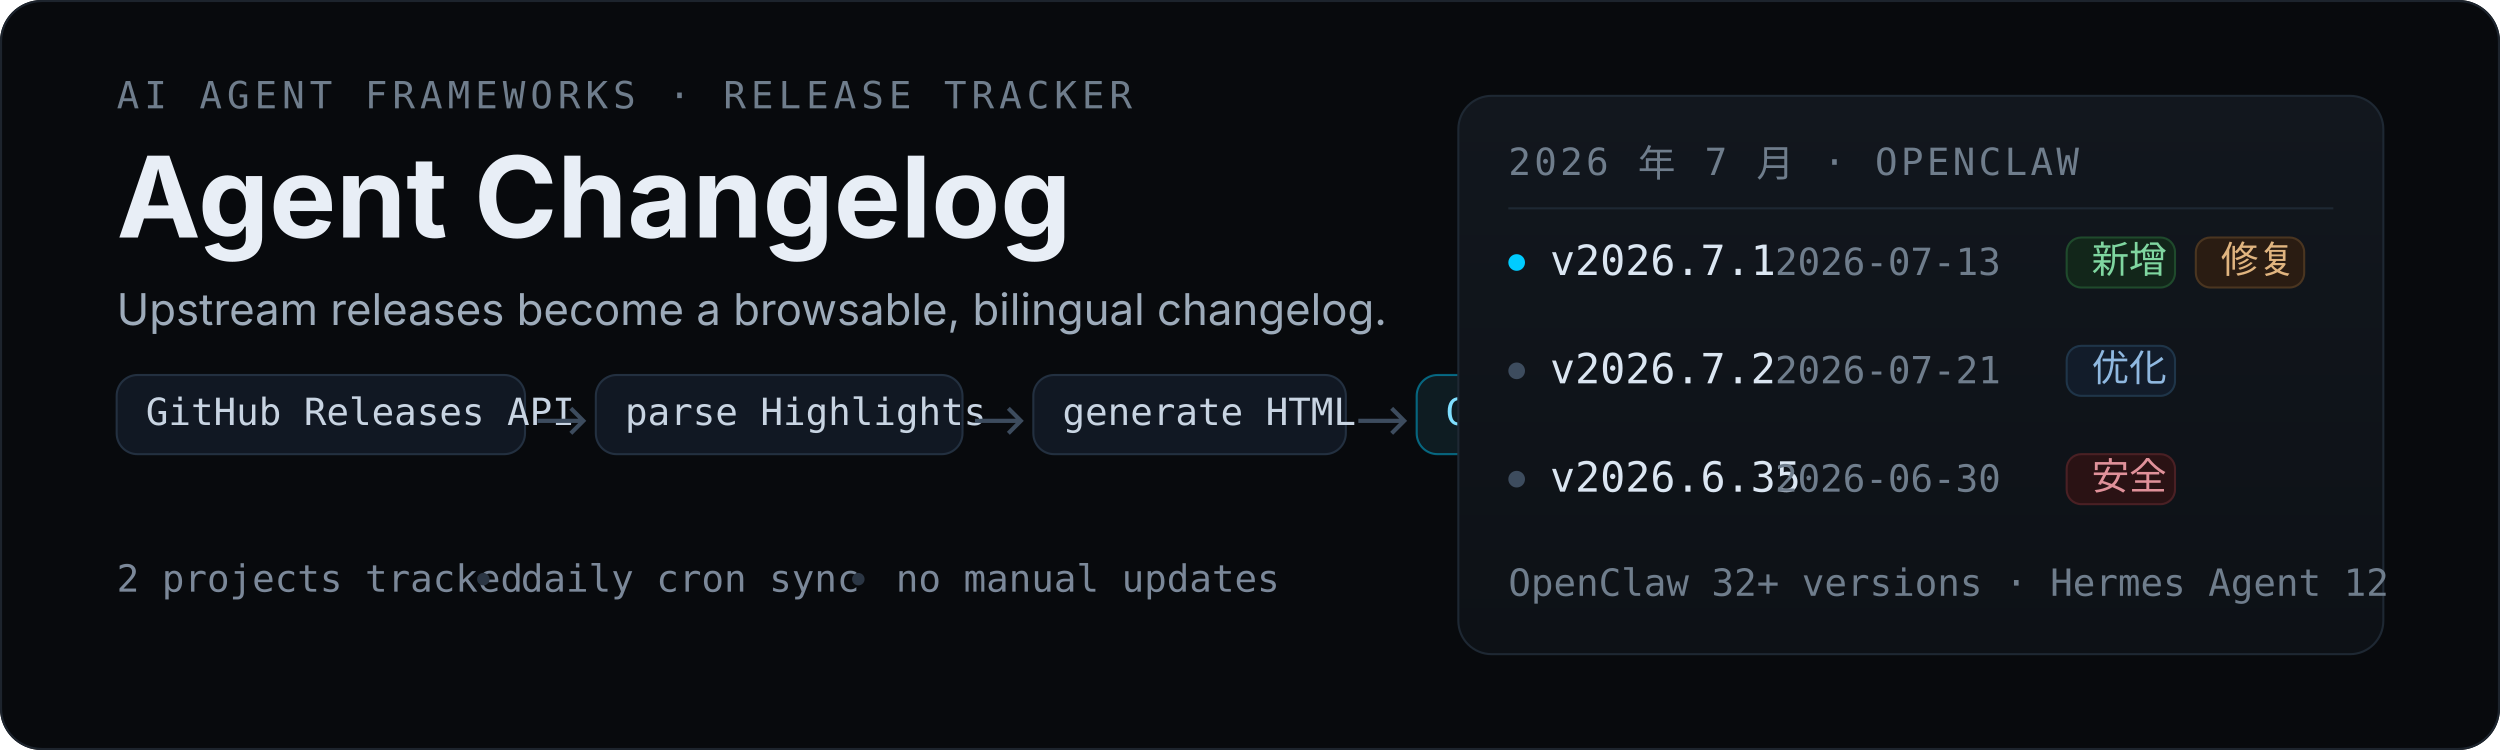
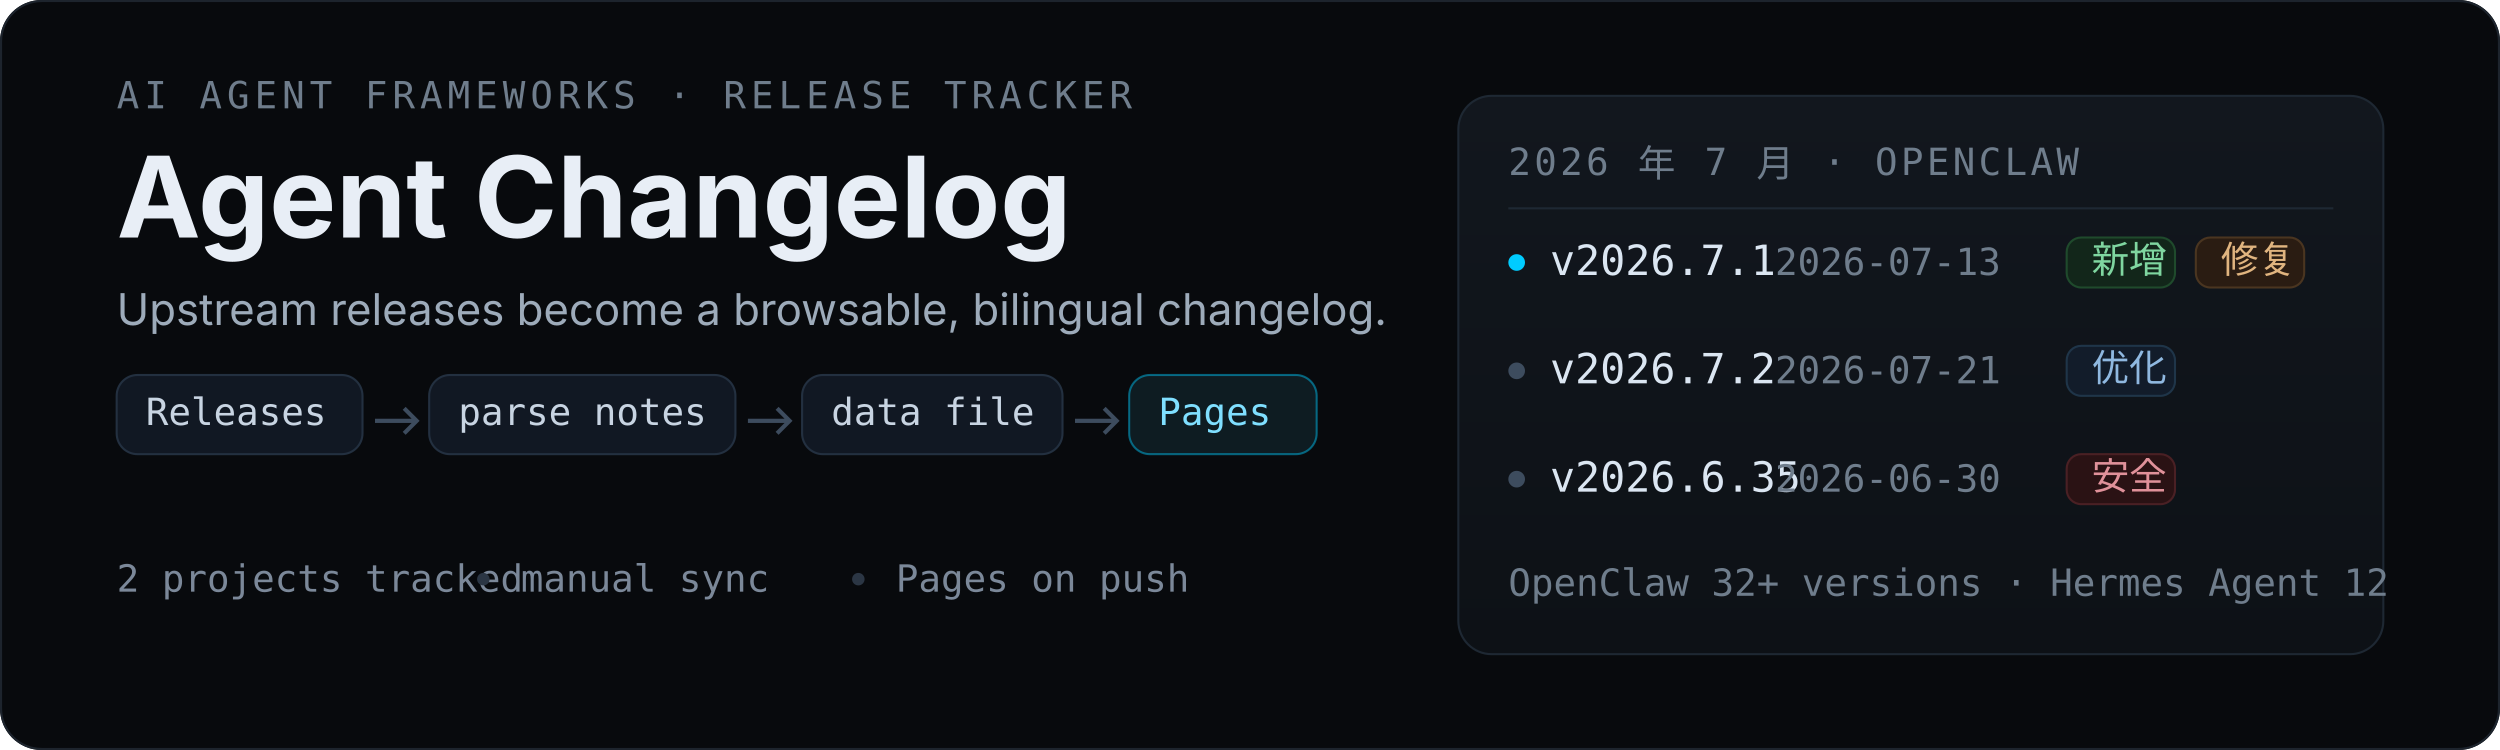
<svg xmlns="http://www.w3.org/2000/svg" width="1200" height="360" viewBox="0 0 1200 360" role="img" aria-labelledby="title desc">
  <defs>
    <linearGradient id="panel" x1="0" y1="0" x2="0" y2="1">
      <stop offset="0" stop-color="#12171e" />
      <stop offset="1" stop-color="#0d1116" />
    </linearGradient>
  </defs>
  <rect width="1200" height="360" rx="20" fill="#080a0d" />
  <rect x="0.5" y="0.5" width="1199" height="359" rx="19.5" fill="none" stroke="#1d242d" />
  <g id="title-block" transform="translate(56 52)">
    <text x="0" y="0" font-family="ui-monospace, SFMono-Regular, Menlo, monospace" font-size="18" fill="#6f7d8c" letter-spacing="2.4">AI AGENT FRAMEWORKS · RELEASE TRACKER</text>
    <text x="0" y="62" font-family="-apple-system, BlinkMacSystemFont, Segoe UI, PingFang SC, sans-serif" font-size="54" font-weight="700" fill="#e8eef6">Agent Changelog</text>
    <text x="0" y="104" font-family="-apple-system, BlinkMacSystemFont, Segoe UI, PingFang SC, sans-serif" font-size="21" fill="#9dabba">Upstream releases become a browsable, bilingual changelog.</text>
    <g transform="translate(0 150)" font-family="ui-monospace, SFMono-Regular, Menlo, monospace" font-size="18">
-       <rect x="0" y="-22" width="196" height="38" rx="10" fill="#111823" stroke="#233040" />
-       <text x="14" y="2" fill="#c8d4e2">GitHub Releases API</text>
-       <path d="M202 0 h22 m-6 -6 l6 6 -6 6" stroke="#3d4c5e" stroke-width="2" fill="none" />
-       <rect x="230" y="-22" width="176" height="38" rx="10" fill="#111823" stroke="#233040" />
-       <text x="244" y="2" fill="#c8d4e2">parse Highlights</text>
-       <path d="M412 0 h22 m-6 -6 l6 6 -6 6" stroke="#3d4c5e" stroke-width="2" fill="none" />
-       <rect x="440" y="-22" width="150" height="38" rx="10" fill="#111823" stroke="#233040" />
-       <text x="454" y="2" fill="#c8d4e2">generate HTML</text>
-       <path d="M596 0 h22 m-6 -6 l6 6 -6 6" stroke="#3d4c5e" stroke-width="2" fill="none" />
-       <rect x="624" y="-22" width="152" height="38" rx="10" fill="#0e1c22" stroke="#00ccff" stroke-opacity="0.45" />
-       <text x="638" y="2" fill="#7fdfff">GitHub Pages</text>
+       <rect x="0" y="-22" width="118" height="38" rx="10" fill="#111823" stroke="#233040" />
+       <text x="14" y="2" fill="#c8d4e2">Releases</text>
+       <path d="M124 0 h20 m-6 -6 l6 6 -6 6" stroke="#3d4c5e" stroke-width="2" fill="none" />
+       <rect x="150" y="-22" width="147" height="38" rx="10" fill="#111823" stroke="#233040" />
+       <text x="164" y="2" fill="#c8d4e2">parse notes</text>
+       <path d="M303 0 h20 m-6 -6 l6 6 -6 6" stroke="#3d4c5e" stroke-width="2" fill="none" />
+       <rect x="329" y="-22" width="125" height="38" rx="10" fill="#111823" stroke="#233040" />
+       <text x="343" y="2" fill="#c8d4e2">data file</text>
+       <path d="M460 0 h20 m-6 -6 l6 6 -6 6" stroke="#3d4c5e" stroke-width="2" fill="none" />
+       <rect x="486" y="-22" width="90" height="38" rx="10" fill="#0e1c22" stroke="#00ccff" stroke-opacity="0.45" />
+       <text x="500" y="2" fill="#7fdfff">Pages</text>
    </g>
    <g transform="translate(0 232)" font-family="ui-monospace, SFMono-Regular, Menlo, monospace" font-size="18" fill="#7b8899">
      <text x="0" y="0">2 projects tracked</text>
      <circle cx="176" cy="-6" r="3" fill="#2b3644" />
-       <text x="194" y="0">daily cron sync</text>
+       <text x="194" y="0">manual sync</text>
      <circle cx="356" cy="-6" r="3" fill="#2b3644" />
-       <text x="374" y="0">no manual updates</text>
+       <text x="374" y="0">Pages on push</text>
    </g>
  </g>
  <g id="release-panel" transform="translate(700 46)">
    <rect x="0" y="0" width="444" height="268" rx="16" fill="url(#panel)" stroke="#1e2833" />
    <g transform="translate(24 38)">
      <text x="0" y="0" font-family="ui-monospace, SFMono-Regular, Menlo, monospace" font-size="18" fill="#6f7d8c" letter-spacing="1.6">2026 年 7 月 · OPENCLAW</text>
      <line x1="0" y1="16" x2="396" y2="16" stroke="#1e2833" />
      <g transform="translate(0 48)">
        <circle cx="4" cy="-6" r="4" fill="#00ccff" />
        <text x="20" y="0" font-family="ui-monospace, SFMono-Regular, Menlo, monospace" font-size="20" fill="#dbe6f2">v2026.7.1</text>
        <text x="128" y="0" font-family="ui-monospace, SFMono-Regular, Menlo, monospace" font-size="18" fill="#6f7d8c">2026-07-13</text>
        <rect x="268" y="-18" width="52" height="24" rx="7" fill="#12261a" stroke="#1f4a2c" />
        <text x="280" y="-1" font-family="-apple-system, BlinkMacSystemFont, Segoe UI, PingFang SC, sans-serif" font-size="18" fill="#7fd6a0">新增</text>
        <rect x="330" y="-18" width="52" height="24" rx="7" fill="#2a1c12" stroke="#4a3520" />
        <text x="342" y="-1" font-family="-apple-system, BlinkMacSystemFont, Segoe UI, PingFang SC, sans-serif" font-size="18" fill="#e0b47f">修复</text>
      </g>
      <g transform="translate(0 100)">
        <circle cx="4" cy="-6" r="4" fill="#3d4c5e" />
        <text x="20" y="0" font-family="ui-monospace, SFMono-Regular, Menlo, monospace" font-size="20" fill="#dbe6f2">v2026.7.2</text>
        <text x="128" y="0" font-family="ui-monospace, SFMono-Regular, Menlo, monospace" font-size="18" fill="#6f7d8c">2026-07-21</text>
        <rect x="268" y="-18" width="52" height="24" rx="7" fill="#121c2a" stroke="#1f3549" />
        <text x="280" y="-1" font-family="-apple-system, BlinkMacSystemFont, Segoe UI, PingFang SC, sans-serif" font-size="18" fill="#8fb8e0">优化</text>
      </g>
      <g transform="translate(0 152)">
        <circle cx="4" cy="-6" r="4" fill="#3d4c5e" />
        <text x="20" y="0" font-family="ui-monospace, SFMono-Regular, Menlo, monospace" font-size="20" fill="#dbe6f2">v2026.6.35</text>
        <text x="128" y="0" font-family="ui-monospace, SFMono-Regular, Menlo, monospace" font-size="18" fill="#6f7d8c">2026-06-30</text>
        <rect x="268" y="-18" width="52" height="24" rx="7" fill="#2a1214" stroke="#4a2024" />
        <text x="280" y="-1" font-family="-apple-system, BlinkMacSystemFont, Segoe UI, PingFang SC, sans-serif" font-size="18" fill="#e0919a">安全</text>
      </g>
    </g>
    <g transform="translate(24 240)" font-family="ui-monospace, SFMono-Regular, Menlo, monospace" font-size="18" fill="#6f7d8c">
      <text x="0" y="0">OpenClaw 32+ versions · Hermes Agent 12</text>
    </g>
  </g>
</svg>
